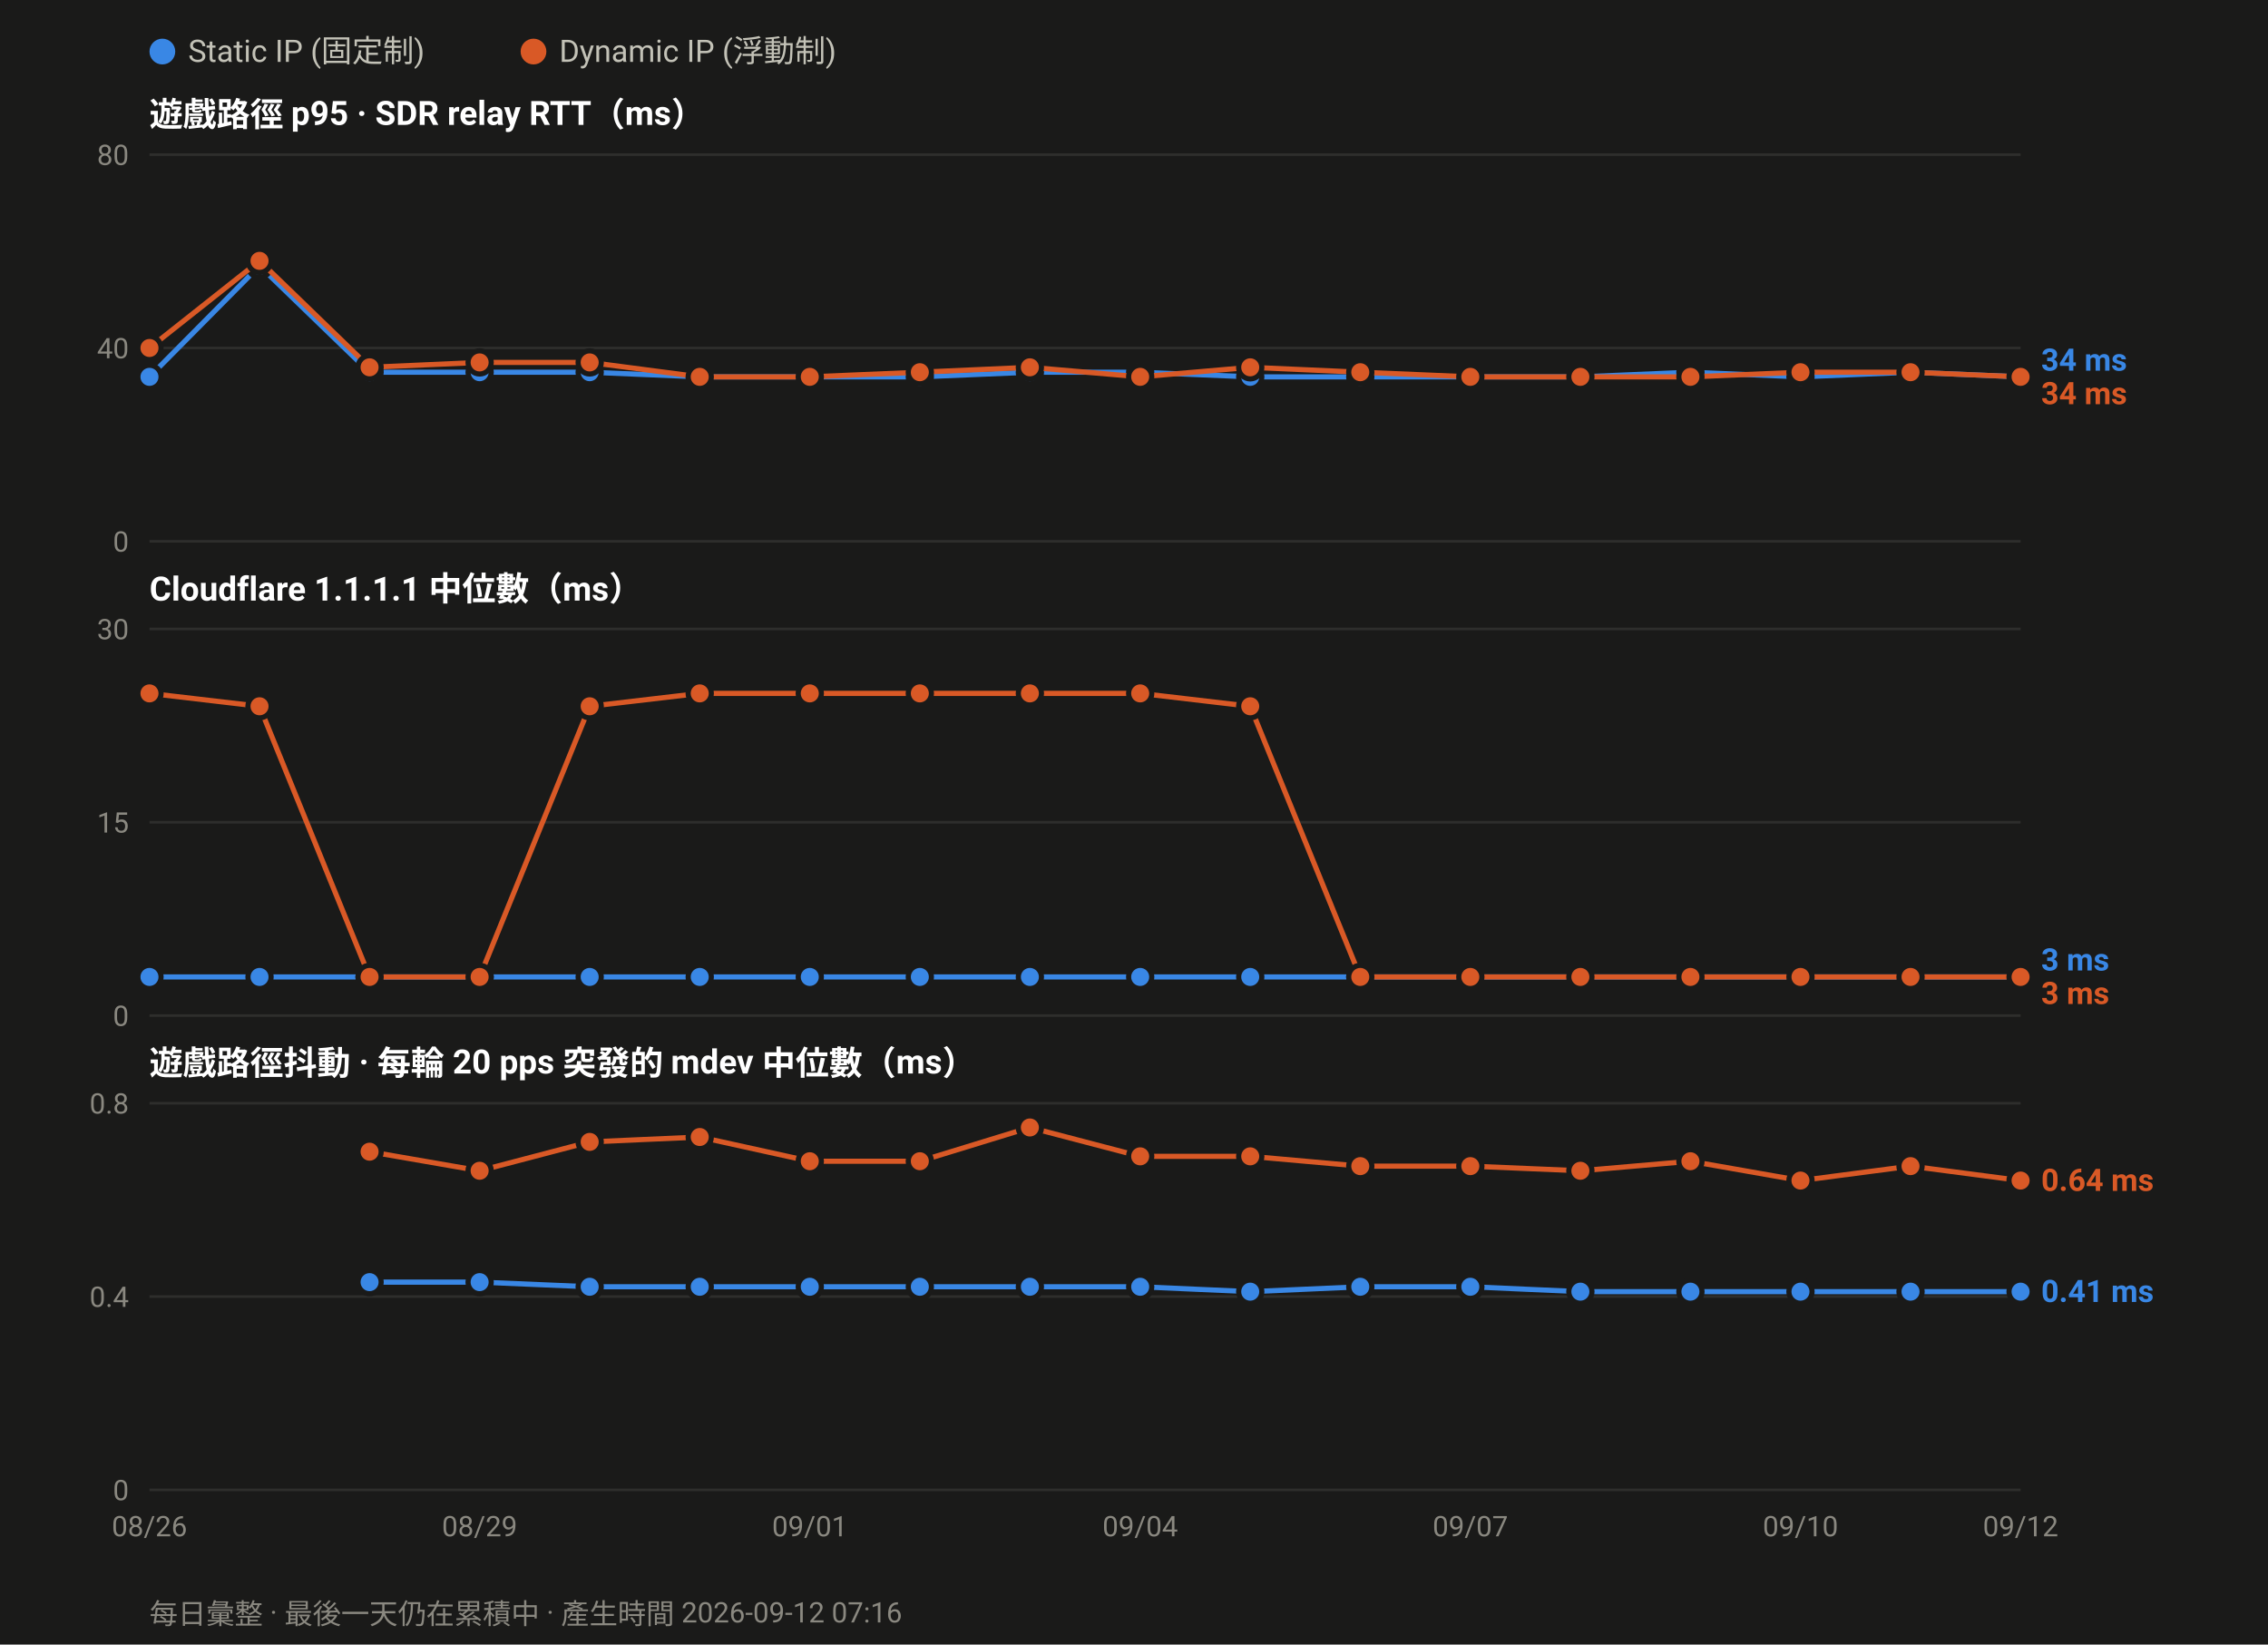
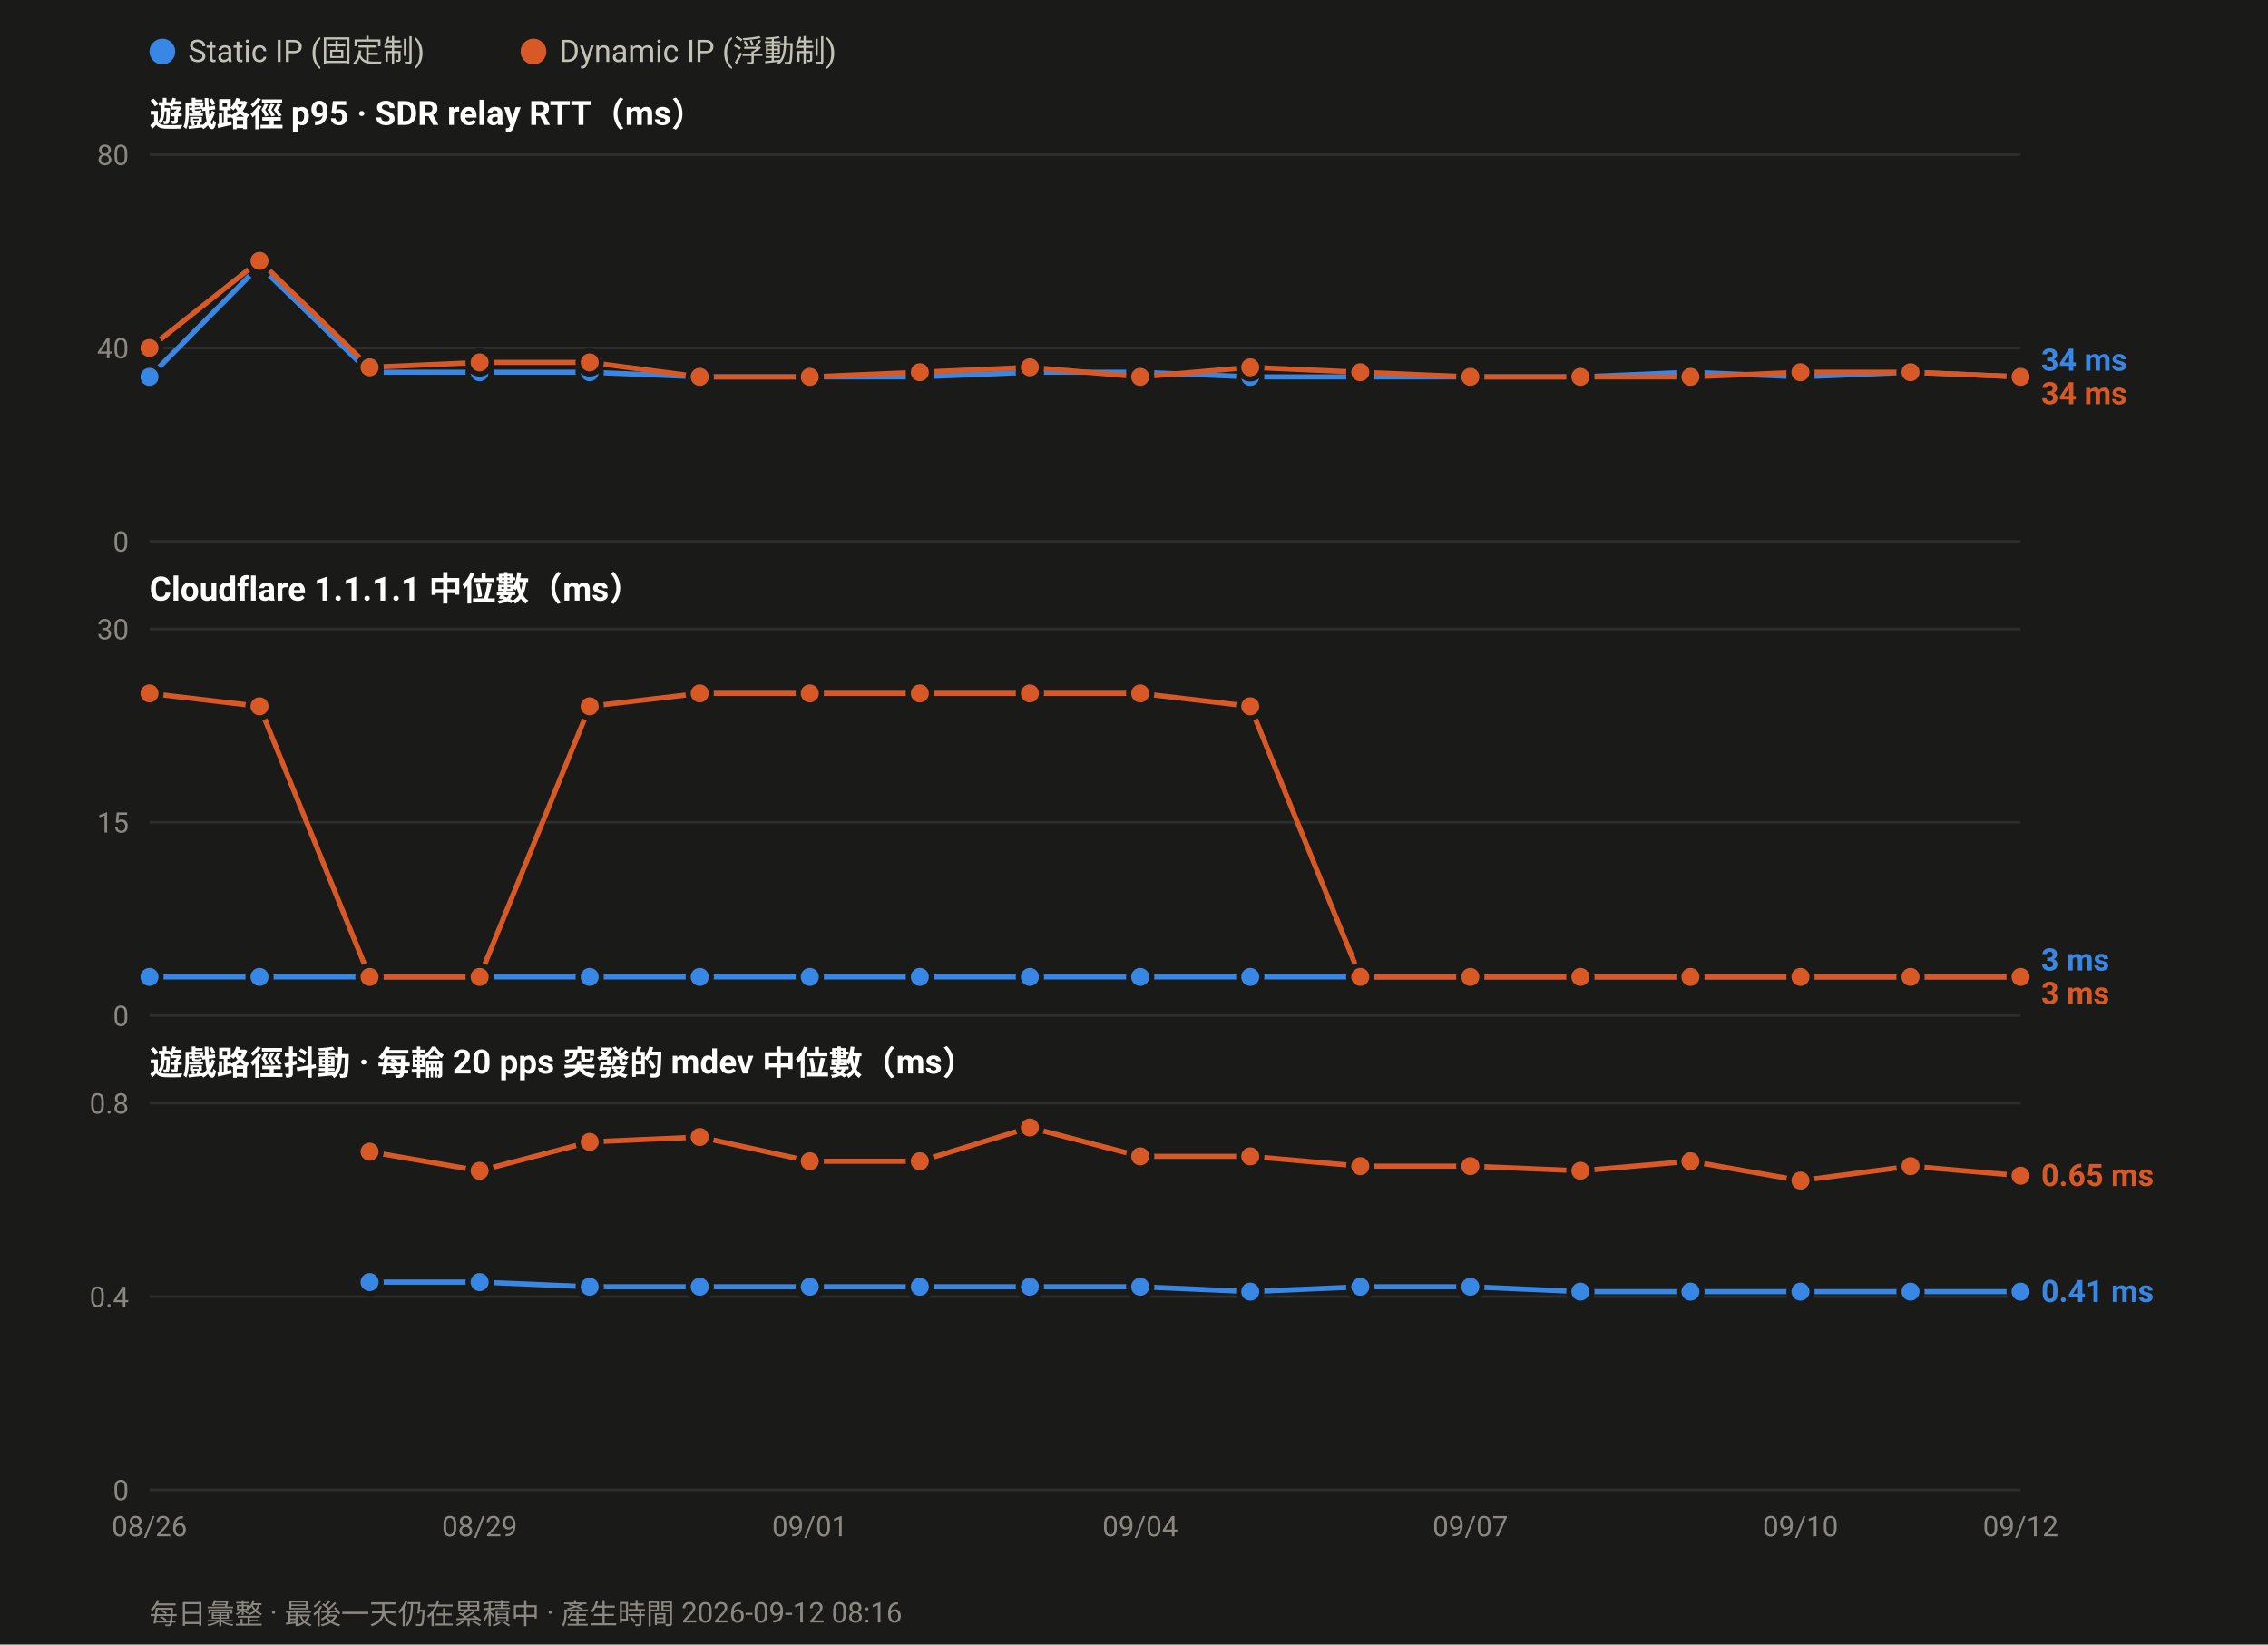
<svg xmlns="http://www.w3.org/2000/svg" width="880" height="638" viewBox="0 0 880 638" font-family="ui-sans-serif,-apple-system,Segoe UI,Roboto,Helvetica,Arial,sans-serif">
  <rect width="880" height="638" fill="#1a1a19" />
  <circle cx="63.0" cy="20" r="5" fill="#3987e5" />
  <text x="73.0" y="24" font-size="12" fill="#c3c2b7">Static IP (固定制)</text>
  <circle cx="207.0" cy="20" r="5" fill="#d95926" />
  <text x="217.0" y="24" font-size="12" fill="#c3c2b7">Dynamic IP (浮動制)</text>
  <text x="58" y="49.0" font-size="13" font-weight="600" fill="#ffffff">遊戲路徑 p95 · SDR relay RTT（ms）</text>
  <line x1="58" y1="210.0" x2="784.0" y2="210.0" stroke="#2e2e2c" stroke-width="1" />
  <text x="50" y="214.0" font-size="11" text-anchor="end" fill="#8a8880">0</text>
  <line x1="58" y1="135.0" x2="784.0" y2="135.0" stroke="#2e2e2c" stroke-width="1" />
  <text x="50" y="139.0" font-size="11" text-anchor="end" fill="#8a8880">40</text>
  <line x1="58" y1="60.0" x2="784.0" y2="60.0" stroke="#2e2e2c" stroke-width="1" />
  <text x="50" y="64.0" font-size="11" text-anchor="end" fill="#8a8880">80</text>
  <polyline fill="none" stroke="#3987e5" stroke-width="2" stroke-linejoin="round" points="58.0,146.2 100.7,103.1 143.4,144.4 186.1,144.4 228.8,144.4 271.5,146.2 314.2,146.2 356.9,146.2 399.6,144.4 442.4,144.4 485.1,146.2 527.8,146.2 570.5,146.2 613.2,146.2 655.9,144.4 698.6,146.2 741.3,144.4 784.0,146.2" />
  <circle cx="58.0" cy="146.2" r="4.5" fill="#3987e5" stroke="#1a1a19" stroke-width="2" />
  <circle cx="100.7" cy="103.1" r="4.5" fill="#3987e5" stroke="#1a1a19" stroke-width="2" />
  <circle cx="143.4" cy="144.4" r="4.5" fill="#3987e5" stroke="#1a1a19" stroke-width="2" />
  <circle cx="186.1" cy="144.4" r="4.5" fill="#3987e5" stroke="#1a1a19" stroke-width="2" />
  <circle cx="228.8" cy="144.4" r="4.5" fill="#3987e5" stroke="#1a1a19" stroke-width="2" />
  <circle cx="271.5" cy="146.2" r="4.5" fill="#3987e5" stroke="#1a1a19" stroke-width="2" />
  <circle cx="314.2" cy="146.2" r="4.5" fill="#3987e5" stroke="#1a1a19" stroke-width="2" />
  <circle cx="356.9" cy="146.2" r="4.5" fill="#3987e5" stroke="#1a1a19" stroke-width="2" />
  <circle cx="399.6" cy="144.4" r="4.5" fill="#3987e5" stroke="#1a1a19" stroke-width="2" />
  <circle cx="442.4" cy="144.4" r="4.5" fill="#3987e5" stroke="#1a1a19" stroke-width="2" />
  <circle cx="485.1" cy="146.2" r="4.5" fill="#3987e5" stroke="#1a1a19" stroke-width="2" />
  <circle cx="527.8" cy="146.2" r="4.5" fill="#3987e5" stroke="#1a1a19" stroke-width="2" />
  <circle cx="570.5" cy="146.2" r="4.5" fill="#3987e5" stroke="#1a1a19" stroke-width="2" />
  <circle cx="613.2" cy="146.2" r="4.5" fill="#3987e5" stroke="#1a1a19" stroke-width="2" />
  <circle cx="655.9" cy="144.4" r="4.5" fill="#3987e5" stroke="#1a1a19" stroke-width="2" />
  <circle cx="698.6" cy="146.2" r="4.5" fill="#3987e5" stroke="#1a1a19" stroke-width="2" />
  <circle cx="741.3" cy="144.4" r="4.5" fill="#3987e5" stroke="#1a1a19" stroke-width="2" />
  <circle cx="784.0" cy="146.2" r="4.5" fill="#3987e5" stroke="#1a1a19" stroke-width="2" />
  <polyline fill="none" stroke="#d95926" stroke-width="2" stroke-linejoin="round" points="58.0,135.0 100.7,101.2 143.4,142.5 186.1,140.6 228.8,140.6 271.5,146.2 314.2,146.2 356.9,144.4 399.6,142.5 442.4,146.2 485.1,142.5 527.8,144.4 570.5,146.2 613.2,146.2 655.9,146.2 698.6,144.4 741.3,144.4 784.0,146.2" />
  <circle cx="58.0" cy="135.0" r="4.5" fill="#d95926" stroke="#1a1a19" stroke-width="2" />
  <circle cx="100.7" cy="101.2" r="4.5" fill="#d95926" stroke="#1a1a19" stroke-width="2" />
  <circle cx="143.4" cy="142.5" r="4.5" fill="#d95926" stroke="#1a1a19" stroke-width="2" />
  <circle cx="186.1" cy="140.6" r="4.5" fill="#d95926" stroke="#1a1a19" stroke-width="2" />
  <circle cx="228.8" cy="140.6" r="4.5" fill="#d95926" stroke="#1a1a19" stroke-width="2" />
  <circle cx="271.5" cy="146.2" r="4.5" fill="#d95926" stroke="#1a1a19" stroke-width="2" />
  <circle cx="314.2" cy="146.2" r="4.5" fill="#d95926" stroke="#1a1a19" stroke-width="2" />
  <circle cx="356.9" cy="144.4" r="4.5" fill="#d95926" stroke="#1a1a19" stroke-width="2" />
  <circle cx="399.6" cy="142.5" r="4.5" fill="#d95926" stroke="#1a1a19" stroke-width="2" />
  <circle cx="442.4" cy="146.2" r="4.5" fill="#d95926" stroke="#1a1a19" stroke-width="2" />
  <circle cx="485.1" cy="142.5" r="4.5" fill="#d95926" stroke="#1a1a19" stroke-width="2" />
  <circle cx="527.8" cy="144.4" r="4.5" fill="#d95926" stroke="#1a1a19" stroke-width="2" />
  <circle cx="570.5" cy="146.2" r="4.5" fill="#d95926" stroke="#1a1a19" stroke-width="2" />
  <circle cx="613.2" cy="146.2" r="4.5" fill="#d95926" stroke="#1a1a19" stroke-width="2" />
  <circle cx="655.9" cy="146.2" r="4.5" fill="#d95926" stroke="#1a1a19" stroke-width="2" />
  <circle cx="698.6" cy="144.4" r="4.5" fill="#d95926" stroke="#1a1a19" stroke-width="2" />
  <circle cx="741.3" cy="144.4" r="4.5" fill="#d95926" stroke="#1a1a19" stroke-width="2" />
  <circle cx="784.0" cy="146.2" r="4.5" fill="#d95926" stroke="#1a1a19" stroke-width="2" />
  <text x="792.0" y="143.8" font-size="12" font-weight="600" fill="#3987e5">34 ms</text>
  <text x="792.0" y="156.8" font-size="12" font-weight="600" fill="#d95926">34 ms</text>
  <text x="58" y="233.0" font-size="13" font-weight="600" fill="#ffffff">Cloudflare 1.1.1.1 中位數（ms）</text>
  <line x1="58" y1="394.0" x2="784.0" y2="394.0" stroke="#2e2e2c" stroke-width="1" />
  <text x="50" y="398.0" font-size="11" text-anchor="end" fill="#8a8880">0</text>
  <line x1="58" y1="319.0" x2="784.0" y2="319.0" stroke="#2e2e2c" stroke-width="1" />
  <text x="50" y="323.0" font-size="11" text-anchor="end" fill="#8a8880">15</text>
  <line x1="58" y1="244.0" x2="784.0" y2="244.0" stroke="#2e2e2c" stroke-width="1" />
  <text x="50" y="248.0" font-size="11" text-anchor="end" fill="#8a8880">30</text>
  <polyline fill="none" stroke="#3987e5" stroke-width="2" stroke-linejoin="round" points="58.0,379.0 100.7,379.0 143.4,379.0 186.1,379.0 228.8,379.0 271.5,379.0 314.2,379.0 356.9,379.0 399.6,379.0 442.4,379.0 485.1,379.0 527.8,379.0 570.5,379.0 613.2,379.0 655.9,379.0 698.6,379.0 741.3,379.0 784.0,379.0" />
  <circle cx="58.0" cy="379.0" r="4.5" fill="#3987e5" stroke="#1a1a19" stroke-width="2" />
  <circle cx="100.7" cy="379.0" r="4.5" fill="#3987e5" stroke="#1a1a19" stroke-width="2" />
  <circle cx="143.4" cy="379.0" r="4.5" fill="#3987e5" stroke="#1a1a19" stroke-width="2" />
  <circle cx="186.1" cy="379.0" r="4.5" fill="#3987e5" stroke="#1a1a19" stroke-width="2" />
  <circle cx="228.8" cy="379.0" r="4.5" fill="#3987e5" stroke="#1a1a19" stroke-width="2" />
  <circle cx="271.5" cy="379.0" r="4.5" fill="#3987e5" stroke="#1a1a19" stroke-width="2" />
  <circle cx="314.2" cy="379.0" r="4.5" fill="#3987e5" stroke="#1a1a19" stroke-width="2" />
  <circle cx="356.9" cy="379.0" r="4.5" fill="#3987e5" stroke="#1a1a19" stroke-width="2" />
  <circle cx="399.6" cy="379.0" r="4.5" fill="#3987e5" stroke="#1a1a19" stroke-width="2" />
  <circle cx="442.4" cy="379.0" r="4.5" fill="#3987e5" stroke="#1a1a19" stroke-width="2" />
  <circle cx="485.1" cy="379.0" r="4.5" fill="#3987e5" stroke="#1a1a19" stroke-width="2" />
  <circle cx="527.8" cy="379.0" r="4.5" fill="#3987e5" stroke="#1a1a19" stroke-width="2" />
  <circle cx="570.5" cy="379.0" r="4.5" fill="#3987e5" stroke="#1a1a19" stroke-width="2" />
  <circle cx="613.2" cy="379.0" r="4.5" fill="#3987e5" stroke="#1a1a19" stroke-width="2" />
  <circle cx="655.9" cy="379.0" r="4.5" fill="#3987e5" stroke="#1a1a19" stroke-width="2" />
  <circle cx="698.6" cy="379.0" r="4.5" fill="#3987e5" stroke="#1a1a19" stroke-width="2" />
  <circle cx="741.3" cy="379.0" r="4.5" fill="#3987e5" stroke="#1a1a19" stroke-width="2" />
  <circle cx="784.0" cy="379.0" r="4.5" fill="#3987e5" stroke="#1a1a19" stroke-width="2" />
  <polyline fill="none" stroke="#d95926" stroke-width="2" stroke-linejoin="round" points="58.0,269.0 100.7,274.0 143.4,379.0 186.1,379.0 228.8,274.0 271.5,269.0 314.2,269.0 356.9,269.0 399.6,269.0 442.4,269.0 485.1,274.0 527.8,379.0 570.5,379.0 613.2,379.0 655.9,379.0 698.6,379.0 741.3,379.0 784.0,379.0" />
  <circle cx="58.0" cy="269.0" r="4.5" fill="#d95926" stroke="#1a1a19" stroke-width="2" />
  <circle cx="100.7" cy="274.0" r="4.5" fill="#d95926" stroke="#1a1a19" stroke-width="2" />
  <circle cx="143.4" cy="379.0" r="4.5" fill="#d95926" stroke="#1a1a19" stroke-width="2" />
  <circle cx="186.1" cy="379.0" r="4.5" fill="#d95926" stroke="#1a1a19" stroke-width="2" />
  <circle cx="228.8" cy="274.0" r="4.5" fill="#d95926" stroke="#1a1a19" stroke-width="2" />
  <circle cx="271.5" cy="269.0" r="4.5" fill="#d95926" stroke="#1a1a19" stroke-width="2" />
  <circle cx="314.2" cy="269.0" r="4.5" fill="#d95926" stroke="#1a1a19" stroke-width="2" />
  <circle cx="356.9" cy="269.0" r="4.5" fill="#d95926" stroke="#1a1a19" stroke-width="2" />
  <circle cx="399.6" cy="269.0" r="4.5" fill="#d95926" stroke="#1a1a19" stroke-width="2" />
  <circle cx="442.4" cy="269.0" r="4.5" fill="#d95926" stroke="#1a1a19" stroke-width="2" />
  <circle cx="485.1" cy="274.0" r="4.5" fill="#d95926" stroke="#1a1a19" stroke-width="2" />
  <circle cx="527.8" cy="379.0" r="4.5" fill="#d95926" stroke="#1a1a19" stroke-width="2" />
  <circle cx="570.5" cy="379.0" r="4.5" fill="#d95926" stroke="#1a1a19" stroke-width="2" />
  <circle cx="613.2" cy="379.0" r="4.5" fill="#d95926" stroke="#1a1a19" stroke-width="2" />
  <circle cx="655.9" cy="379.0" r="4.5" fill="#d95926" stroke="#1a1a19" stroke-width="2" />
  <circle cx="698.6" cy="379.0" r="4.5" fill="#d95926" stroke="#1a1a19" stroke-width="2" />
  <circle cx="741.3" cy="379.0" r="4.5" fill="#d95926" stroke="#1a1a19" stroke-width="2" />
  <circle cx="784.0" cy="379.0" r="4.5" fill="#d95926" stroke="#1a1a19" stroke-width="2" />
  <text x="792.0" y="376.5" font-size="12" font-weight="600" fill="#3987e5">3 ms</text>
  <text x="792.0" y="389.5" font-size="12" font-weight="600" fill="#d95926">3 ms</text>
  <text x="58" y="417.0" font-size="13" font-weight="600" fill="#ffffff">遊戲路徑抖動 · 每輪 20 pps 突發的 mdev 中位數（ms）</text>
  <line x1="58" y1="578.0" x2="784.0" y2="578.0" stroke="#2e2e2c" stroke-width="1" />
  <text x="50" y="582.0" font-size="11" text-anchor="end" fill="#8a8880">0</text>
  <line x1="58" y1="503.0" x2="784.0" y2="503.0" stroke="#2e2e2c" stroke-width="1" />
  <text x="50" y="507.0" font-size="11" text-anchor="end" fill="#8a8880">0.4</text>
  <line x1="58" y1="428.0" x2="784.0" y2="428.0" stroke="#2e2e2c" stroke-width="1" />
  <text x="50" y="432.0" font-size="11" text-anchor="end" fill="#8a8880">0.8</text>
  <polyline fill="none" stroke="#3987e5" stroke-width="2" stroke-linejoin="round" points="143.4,497.4 186.1,497.4 228.8,499.2 271.5,499.2 314.2,499.2 356.9,499.2 399.6,499.2 442.4,499.2 485.1,501.1 527.8,499.2 570.5,499.2 613.2,501.1 655.9,501.1 698.6,501.1 741.3,501.1 784.0,501.1" />
  <circle cx="143.4" cy="497.4" r="4.5" fill="#3987e5" stroke="#1a1a19" stroke-width="2" />
  <circle cx="186.1" cy="497.4" r="4.5" fill="#3987e5" stroke="#1a1a19" stroke-width="2" />
  <circle cx="228.8" cy="499.2" r="4.5" fill="#3987e5" stroke="#1a1a19" stroke-width="2" />
  <circle cx="271.5" cy="499.2" r="4.5" fill="#3987e5" stroke="#1a1a19" stroke-width="2" />
  <circle cx="314.2" cy="499.2" r="4.5" fill="#3987e5" stroke="#1a1a19" stroke-width="2" />
  <circle cx="356.9" cy="499.2" r="4.5" fill="#3987e5" stroke="#1a1a19" stroke-width="2" />
  <circle cx="399.6" cy="499.2" r="4.5" fill="#3987e5" stroke="#1a1a19" stroke-width="2" />
  <circle cx="442.4" cy="499.2" r="4.5" fill="#3987e5" stroke="#1a1a19" stroke-width="2" />
  <circle cx="485.1" cy="501.1" r="4.5" fill="#3987e5" stroke="#1a1a19" stroke-width="2" />
  <circle cx="527.8" cy="499.2" r="4.5" fill="#3987e5" stroke="#1a1a19" stroke-width="2" />
  <circle cx="570.5" cy="499.2" r="4.5" fill="#3987e5" stroke="#1a1a19" stroke-width="2" />
  <circle cx="613.2" cy="501.1" r="4.5" fill="#3987e5" stroke="#1a1a19" stroke-width="2" />
  <circle cx="655.9" cy="501.1" r="4.5" fill="#3987e5" stroke="#1a1a19" stroke-width="2" />
  <circle cx="698.6" cy="501.1" r="4.5" fill="#3987e5" stroke="#1a1a19" stroke-width="2" />
  <circle cx="741.3" cy="501.1" r="4.5" fill="#3987e5" stroke="#1a1a19" stroke-width="2" />
  <circle cx="784.0" cy="501.1" r="4.5" fill="#3987e5" stroke="#1a1a19" stroke-width="2" />
-   <polyline fill="none" stroke="#d95926" stroke-width="2" stroke-linejoin="round" points="143.4,446.8 186.1,454.2 228.8,443.0 271.5,441.1 314.2,450.5 356.9,450.5 399.6,437.4 442.4,448.6 485.1,448.6 527.8,452.4 570.5,452.4 613.2,454.2 655.9,450.5 698.6,458.0 741.3,452.4 784.0,458.0" />
+   <polyline fill="none" stroke="#d95926" stroke-width="2" stroke-linejoin="round" points="143.4,446.8 186.1,454.2 228.8,443.0 271.5,441.1 314.2,450.5 356.9,450.5 399.6,437.4 442.4,448.6 485.1,448.6 527.8,452.4 570.5,452.4 613.2,454.2 655.9,450.5 698.6,458.0 741.3,452.4 784.0,456.1" />
  <circle cx="143.4" cy="446.8" r="4.5" fill="#d95926" stroke="#1a1a19" stroke-width="2" />
  <circle cx="186.1" cy="454.2" r="4.5" fill="#d95926" stroke="#1a1a19" stroke-width="2" />
  <circle cx="228.8" cy="443.0" r="4.5" fill="#d95926" stroke="#1a1a19" stroke-width="2" />
  <circle cx="271.5" cy="441.1" r="4.5" fill="#d95926" stroke="#1a1a19" stroke-width="2" />
  <circle cx="314.2" cy="450.5" r="4.5" fill="#d95926" stroke="#1a1a19" stroke-width="2" />
  <circle cx="356.9" cy="450.5" r="4.5" fill="#d95926" stroke="#1a1a19" stroke-width="2" />
  <circle cx="399.6" cy="437.4" r="4.5" fill="#d95926" stroke="#1a1a19" stroke-width="2" />
  <circle cx="442.4" cy="448.6" r="4.5" fill="#d95926" stroke="#1a1a19" stroke-width="2" />
  <circle cx="485.1" cy="448.6" r="4.5" fill="#d95926" stroke="#1a1a19" stroke-width="2" />
  <circle cx="527.8" cy="452.4" r="4.5" fill="#d95926" stroke="#1a1a19" stroke-width="2" />
  <circle cx="570.5" cy="452.4" r="4.5" fill="#d95926" stroke="#1a1a19" stroke-width="2" />
  <circle cx="613.2" cy="454.2" r="4.5" fill="#d95926" stroke="#1a1a19" stroke-width="2" />
  <circle cx="655.9" cy="450.5" r="4.5" fill="#d95926" stroke="#1a1a19" stroke-width="2" />
  <circle cx="698.6" cy="458.0" r="4.5" fill="#d95926" stroke="#1a1a19" stroke-width="2" />
  <circle cx="741.3" cy="452.4" r="4.5" fill="#d95926" stroke="#1a1a19" stroke-width="2" />
-   <circle cx="784.0" cy="458.0" r="4.5" fill="#d95926" stroke="#1a1a19" stroke-width="2" />
-   <text x="792.0" y="462.0" font-size="12" font-weight="600" fill="#d95926">0.64 ms</text>
+   <circle cx="784.0" cy="456.1" r="4.5" fill="#d95926" stroke="#1a1a19" stroke-width="2" />
+   <text x="792.0" y="460.1" font-size="12" font-weight="600" fill="#d95926">0.65 ms</text>
  <text x="792.0" y="505.1" font-size="12" font-weight="600" fill="#3987e5">0.41 ms</text>
  <text x="58.0" y="596.0" font-size="11" text-anchor="middle" fill="#8a8880">08/26</text>
  <text x="186.1" y="596.0" font-size="11" text-anchor="middle" fill="#8a8880">08/29</text>
  <text x="314.2" y="596.0" font-size="11" text-anchor="middle" fill="#8a8880">09/01</text>
  <text x="442.4" y="596.0" font-size="11" text-anchor="middle" fill="#8a8880">09/04</text>
  <text x="570.5" y="596.0" font-size="11" text-anchor="middle" fill="#8a8880">09/07</text>
  <text x="698.6" y="596.0" font-size="11" text-anchor="middle" fill="#8a8880">09/10</text>
  <text x="784.0" y="596.0" font-size="11" text-anchor="middle" fill="#8a8880">09/12</text>
-   <text x="58" y="630" font-size="11" fill="#8a8880">每日彙整 · 最後一天仍在累積中 · 產生時間 2026-09-12 07:16</text>
+   <text x="58" y="630" font-size="11" fill="#8a8880">每日彙整 · 最後一天仍在累積中 · 產生時間 2026-09-12 08:16</text>
</svg>
